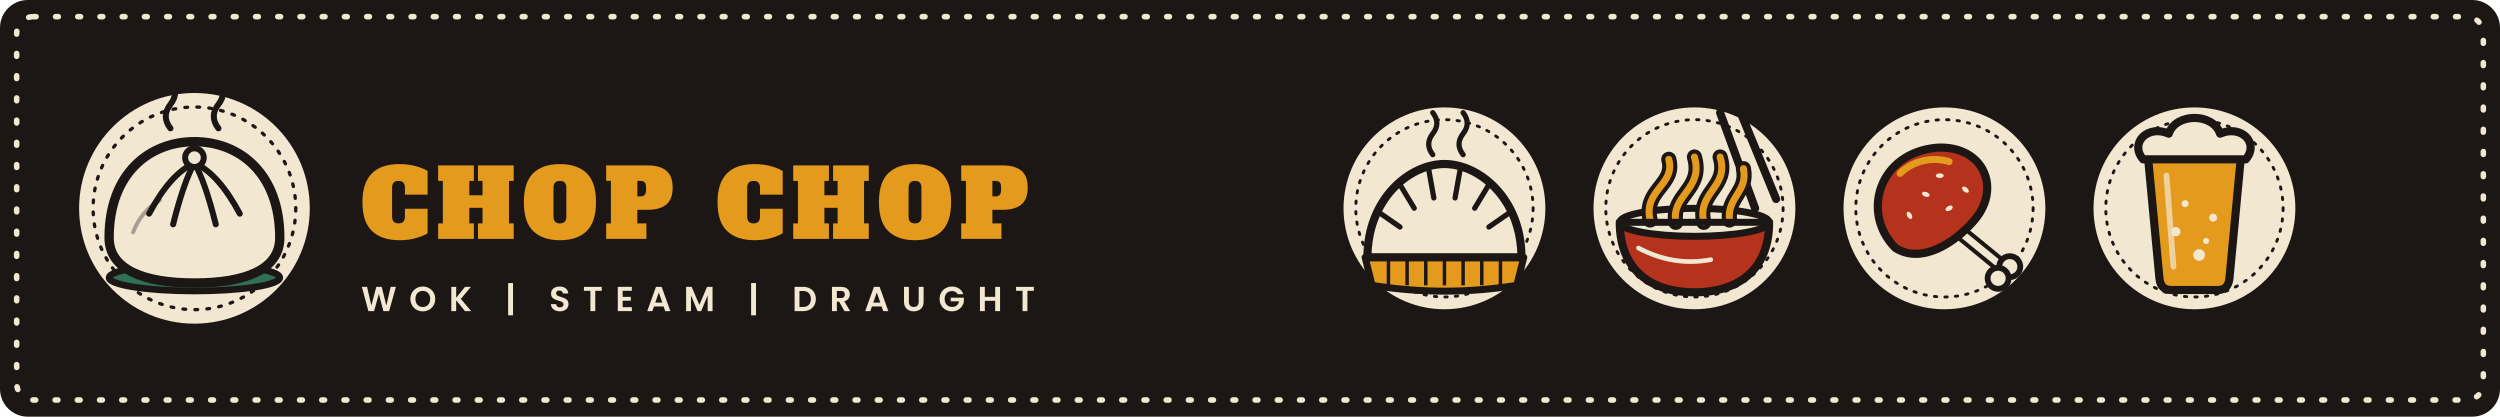
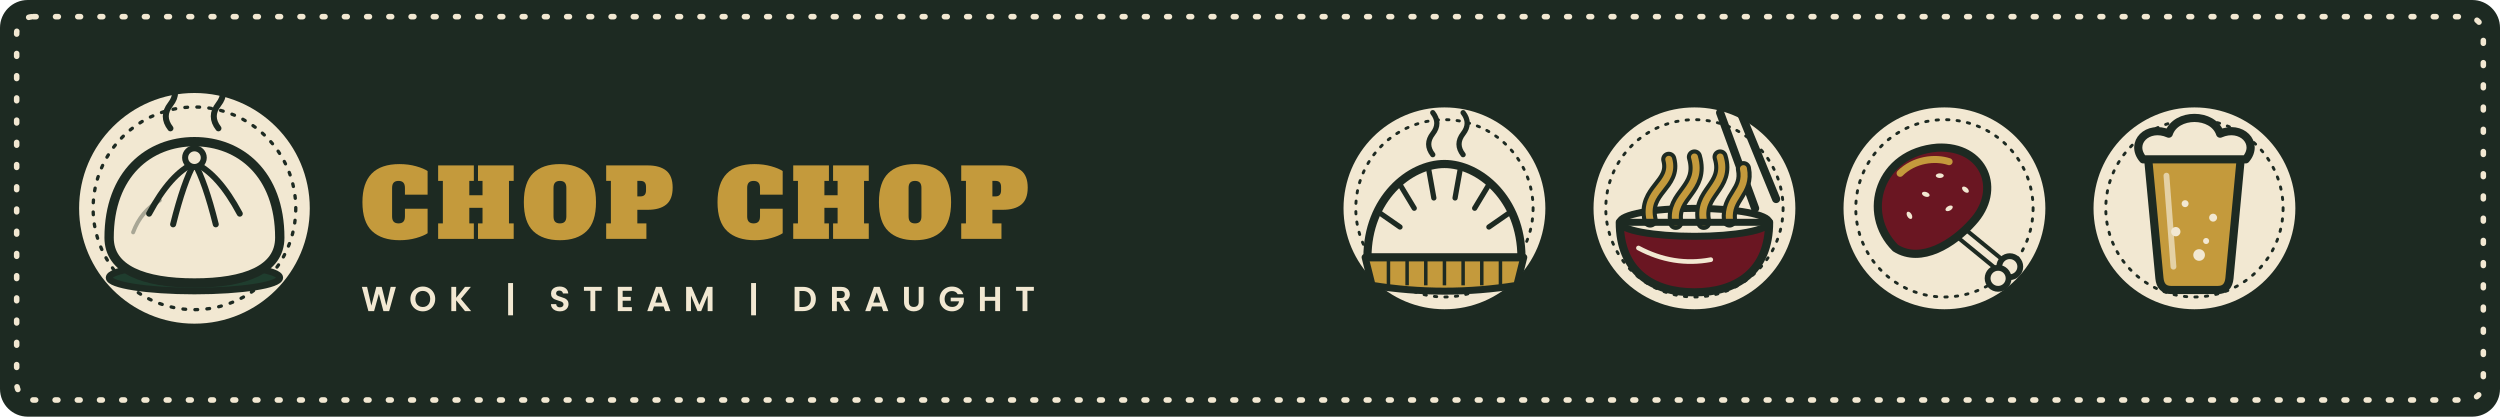
<svg xmlns="http://www.w3.org/2000/svg" viewBox="0 0 900 150">
  <defs>
    <pattern id="patchop" width="150" height="150" patternUnits="userSpaceOnUse">
-       <rect width="150" height="150" fill="#1C1714" />
+       <rect width="150" height="150" fill="#1D2A22" />
      <g transform="translate(13.30 9.30) scale(0.247)">
-         <circle cx="100" cy="100" r="90" fill="#F2E8D2" stroke="#1C1714" stroke-width="7" stroke-linejoin="round" stroke-linecap="round" />
-         <circle cx="100" cy="100" r="76" fill="none" stroke="#1C1714" stroke-width="2.5" stroke-dasharray="2 7" stroke-linecap="round" />
-         <ellipse cx="100" cy="152" rx="64" ry="10" fill="#2F6F57" stroke="#1C1714" stroke-width="5" stroke-linejoin="round" stroke-linecap="round" />
-         <path d="M36,122 C36,74 66,50 100,50 C134,50 164,74 164,122 C164,146 138,156 100,156 C62,156 36,146 36,122 Z" fill="#F2E8D2" stroke="#1C1714" stroke-width="7" stroke-linejoin="round" stroke-linecap="round" />
-         <path d="M100,66 Q82,74 66,104" fill="none" stroke="#1C1714" stroke-width="4.5" stroke-linejoin="round" stroke-linecap="round" />
-         <path d="M100,66 Q92,80 84,112" fill="none" stroke="#1C1714" stroke-width="4.5" stroke-linejoin="round" stroke-linecap="round" />
-         <path d="M100,66 Q108,80 116,112" fill="none" stroke="#1C1714" stroke-width="4.5" stroke-linejoin="round" stroke-linecap="round" />
-         <path d="M100,66 Q118,74 134,104" fill="none" stroke="#1C1714" stroke-width="4.5" stroke-linejoin="round" stroke-linecap="round" />
-         <circle cx="100" cy="62" r="7" fill="#F2E8D2" stroke="#1C1714" stroke-width="4.5" stroke-linejoin="round" stroke-linecap="round" />
-         <path d="M54,118 q6,-16 20,-24" fill="none" stroke="#1C1714" stroke-width="3" stroke-linecap="round" opacity=".35" />
-         <path d="M82,40 q-7,-9 0,-18 q7,-9 0,-18" fill="none" stroke="#1C1714" stroke-width="4.5" stroke-linejoin="round" stroke-linecap="round" />
-         <path d="M118,40 q-7,-9 0,-18 q7,-9 0,-18" fill="none" stroke="#1C1714" stroke-width="4.5" stroke-linejoin="round" stroke-linecap="round" />
+         <circle cx="100" cy="100" r="90" fill="#F2E8D2" stroke="#1D2A22" stroke-width="7" stroke-linejoin="round" stroke-linecap="round" />
+         <circle cx="100" cy="100" r="76" fill="none" stroke="#1D2A22" stroke-width="2.5" stroke-dasharray="2 7" stroke-linecap="round" />
+         <ellipse cx="100" cy="152" rx="64" ry="10" fill="#1F3D2E" stroke="#1D2A22" stroke-width="5" stroke-linejoin="round" stroke-linecap="round" />
+         <path d="M36,122 C36,74 66,50 100,50 C134,50 164,74 164,122 C164,146 138,156 100,156 C62,156 36,146 36,122 Z" fill="#F2E8D2" stroke="#1D2A22" stroke-width="7" stroke-linejoin="round" stroke-linecap="round" />
+         <path d="M100,66 Q82,74 66,104" fill="none" stroke="#1D2A22" stroke-width="4.5" stroke-linejoin="round" stroke-linecap="round" />
+         <path d="M100,66 Q92,80 84,112" fill="none" stroke="#1D2A22" stroke-width="4.5" stroke-linejoin="round" stroke-linecap="round" />
+         <path d="M100,66 Q108,80 116,112" fill="none" stroke="#1D2A22" stroke-width="4.5" stroke-linejoin="round" stroke-linecap="round" />
+         <path d="M100,66 Q118,74 134,104" fill="none" stroke="#1D2A22" stroke-width="4.5" stroke-linejoin="round" stroke-linecap="round" />
+         <circle cx="100" cy="62" r="7" fill="#F2E8D2" stroke="#1D2A22" stroke-width="4.5" stroke-linejoin="round" stroke-linecap="round" />
+         <path d="M54,118 q6,-16 20,-24" fill="none" stroke="#1D2A22" stroke-width="3" stroke-linecap="round" opacity=".35" />
+         <path d="M82,40 q-7,-9 0,-18 q7,-9 0,-18" fill="none" stroke="#1D2A22" stroke-width="4.5" stroke-linejoin="round" stroke-linecap="round" />
+         <path d="M118,40 q-7,-9 0,-18 q7,-9 0,-18" fill="none" stroke="#1D2A22" stroke-width="4.5" stroke-linejoin="round" stroke-linecap="round" />
      </g>
      <g transform="translate(87.30 9.30) scale(0.247)">
-         <circle cx="100" cy="100" r="90" fill="#F2E8D2" stroke="#1C1714" stroke-width="7" stroke-linejoin="round" stroke-linecap="round" />
-         <circle cx="100" cy="100" r="76" fill="none" stroke="#1C1714" stroke-width="2.5" stroke-dasharray="2 7" stroke-linecap="round" />
-         <path d="M32,142 L168,142 L162,166 Q100,176 38,166 Z" fill="#E49B1D" stroke="#1C1714" stroke-width="6" stroke-linejoin="round" stroke-linecap="round" />
-         <path d="M52,142 L52,166 M68,142 L68,166 M84,142 L84,166 M100,142 L100,166 M116,142 L116,166 M132,142 L132,166 M148,142 L148,166 " fill="none" stroke="#1C1714" stroke-width="3" />
-         <path d="M34,142 C34,92 70,62 100,62 C130,62 166,92 166,142 Z" fill="#F2E8D2" stroke="#1C1714" stroke-width="7" stroke-linejoin="round" stroke-linecap="round" />
-         <path d="M155.4,104.0 L138.1,116.0 M137.6,80.5 L125.9,99.9 M113.3,67.7 L109.1,91.1 M86.7,67.7 L90.9,91.1 M62.4,80.5 L74.1,99.9 M44.6,104.0 L61.9,116.0 " fill="none" stroke="#1C1714" stroke-width="4.5" stroke-linejoin="round" stroke-linecap="round" />
-         <path d="M34,142 L166,142" stroke="#1C1714" stroke-width="6" stroke-linejoin="round" stroke-linecap="round" />
-         <path d="M90,54 q-7,-9 0,-18 q7,-9 0,-18" fill="none" stroke="#1C1714" stroke-width="4.5" stroke-linejoin="round" stroke-linecap="round" />
-         <path d="M116,54 q-7,-9 0,-18 q7,-9 0,-18" fill="none" stroke="#1C1714" stroke-width="4.5" stroke-linejoin="round" stroke-linecap="round" />
+         <circle cx="100" cy="100" r="90" fill="#F2E8D2" stroke="#1D2A22" stroke-width="7" stroke-linejoin="round" stroke-linecap="round" />
+         <circle cx="100" cy="100" r="76" fill="none" stroke="#1D2A22" stroke-width="2.5" stroke-dasharray="2 7" stroke-linecap="round" />
+         <path d="M32,142 L168,142 L162,166 Q100,176 38,166 Z" fill="#C49A3C" stroke="#1D2A22" stroke-width="6" stroke-linejoin="round" stroke-linecap="round" />
+         <path d="M52,142 L52,166 M68,142 L68,166 M84,142 L84,166 M100,142 L100,166 M116,142 L116,166 M132,142 L132,166 M148,142 L148,166 " fill="none" stroke="#1D2A22" stroke-width="3" />
+         <path d="M34,142 C34,92 70,62 100,62 C130,62 166,92 166,142 Z" fill="#F2E8D2" stroke="#1D2A22" stroke-width="7" stroke-linejoin="round" stroke-linecap="round" />
+         <path d="M155.4,104.0 L138.1,116.0 M137.6,80.5 L125.9,99.9 M113.3,67.7 L109.1,91.1 M86.7,67.7 L90.9,91.1 M62.4,80.5 L74.1,99.9 M44.6,104.0 L61.9,116.0 " fill="none" stroke="#1D2A22" stroke-width="4.5" stroke-linejoin="round" stroke-linecap="round" />
+         <path d="M34,142 L166,142" stroke="#1D2A22" stroke-width="6" stroke-linejoin="round" stroke-linecap="round" />
+         <path d="M90,54 q-7,-9 0,-18 q7,-9 0,-18" fill="none" stroke="#1D2A22" stroke-width="4.5" stroke-linejoin="round" stroke-linecap="round" />
+         <path d="M116,54 q-7,-9 0,-18 q7,-9 0,-18" fill="none" stroke="#1D2A22" stroke-width="4.5" stroke-linejoin="round" stroke-linecap="round" />
      </g>
      <g transform="translate(13.30 83.30) scale(0.247)">
-         <circle cx="100" cy="100" r="90" fill="#F2E8D2" stroke="#1C1714" stroke-width="7" stroke-linejoin="round" stroke-linecap="round" />
-         <circle cx="100" cy="100" r="76" fill="none" stroke="#1C1714" stroke-width="2.5" stroke-dasharray="2 7" stroke-linecap="round" />
-         <path d="M122,18 L152,100 M138,14 L170,92" fill="none" stroke="#1C1714" stroke-width="7" stroke-linejoin="round" stroke-linecap="round" />
-         <path d="M36,112 L164,112 C164,154 136,172 100,172 C64,172 36,154 36,112 Z" fill="#B5321C" stroke="#1C1714" stroke-width="7" stroke-linejoin="round" stroke-linecap="round" />
-         <ellipse cx="100" cy="112" rx="64" ry="12" fill="#F2E8D2" stroke="#1C1714" stroke-width="6" stroke-linejoin="round" stroke-linecap="round" />
-         <path d="M62,110 C56,84 84,80 78,58" fill="none" stroke="#1C1714" stroke-width="13" stroke-linecap="round" />
-         <path d="M62,110 C56,84 84,80 78,58" fill="none" stroke="#E49B1D" stroke-width="6" stroke-linecap="round" />
-         <path d="M84,112 C80,88 108,84 100,56" fill="none" stroke="#1C1714" stroke-width="13" stroke-linecap="round" />
-         <path d="M84,112 C80,88 108,84 100,56" fill="none" stroke="#E49B1D" stroke-width="6" stroke-linecap="round" />
-         <path d="M108,112 C102,86 130,82 122,56" fill="none" stroke="#1C1714" stroke-width="13" stroke-linecap="round" />
-         <path d="M108,112 C102,86 130,82 122,56" fill="none" stroke="#E49B1D" stroke-width="6" stroke-linecap="round" />
-         <path d="M130,110 C128,90 146,86 142,66" fill="none" stroke="#1C1714" stroke-width="13" stroke-linecap="round" />
-         <path d="M130,110 C128,90 146,86 142,66" fill="none" stroke="#E49B1D" stroke-width="6" stroke-linecap="round" />
-         <path d="M36,112 L164,112" stroke="#1C1714" stroke-width="6" stroke-linejoin="round" stroke-linecap="round" />
+         <circle cx="100" cy="100" r="90" fill="#F2E8D2" stroke="#1D2A22" stroke-width="7" stroke-linejoin="round" stroke-linecap="round" />
+         <circle cx="100" cy="100" r="76" fill="none" stroke="#1D2A22" stroke-width="2.5" stroke-dasharray="2 7" stroke-linecap="round" />
+         <path d="M122,18 L152,100 M138,14 L170,92" fill="none" stroke="#1D2A22" stroke-width="7" stroke-linejoin="round" stroke-linecap="round" />
+         <path d="M36,112 L164,112 C164,154 136,172 100,172 C64,172 36,154 36,112 Z" fill="#6A1622" stroke="#1D2A22" stroke-width="7" stroke-linejoin="round" stroke-linecap="round" />
+         <ellipse cx="100" cy="112" rx="64" ry="12" fill="#F2E8D2" stroke="#1D2A22" stroke-width="6" stroke-linejoin="round" stroke-linecap="round" />
+         <path d="M62,110 C56,84 84,80 78,58" fill="none" stroke="#1D2A22" stroke-width="13" stroke-linecap="round" />
+         <path d="M62,110 C56,84 84,80 78,58" fill="none" stroke="#C49A3C" stroke-width="6" stroke-linecap="round" />
+         <path d="M84,112 C80,88 108,84 100,56" fill="none" stroke="#1D2A22" stroke-width="13" stroke-linecap="round" />
+         <path d="M84,112 C80,88 108,84 100,56" fill="none" stroke="#C49A3C" stroke-width="6" stroke-linecap="round" />
+         <path d="M108,112 C102,86 130,82 122,56" fill="none" stroke="#1D2A22" stroke-width="13" stroke-linecap="round" />
+         <path d="M108,112 C102,86 130,82 122,56" fill="none" stroke="#C49A3C" stroke-width="6" stroke-linecap="round" />
+         <path d="M130,110 C128,90 146,86 142,66" fill="none" stroke="#1D2A22" stroke-width="13" stroke-linecap="round" />
+         <path d="M130,110 C128,90 146,86 142,66" fill="none" stroke="#C49A3C" stroke-width="6" stroke-linecap="round" />
+         <path d="M36,112 L164,112" stroke="#1D2A22" stroke-width="6" stroke-linejoin="round" stroke-linecap="round" />
        <path d="M52,134 q30,16 62,10" fill="none" stroke="#F2E8D2" stroke-width="4" stroke-linecap="round" />
      </g>
      <g transform="translate(87.30 83.30) scale(0.247)">
-         <circle cx="100" cy="100" r="90" fill="#F2E8D2" stroke="#1C1714" stroke-width="7" stroke-linejoin="round" stroke-linecap="round" />
-         <circle cx="100" cy="100" r="76" fill="none" stroke="#1C1714" stroke-width="2.5" stroke-dasharray="2 7" stroke-linecap="round" />
-         <path d="M60,54 L140,54 L130,160 Q129,170 120,170 L80,170 Q71,170 70,160 Z" fill="#E49B1D" stroke="#1C1714" stroke-width="7" stroke-linejoin="round" stroke-linecap="round" />
+         <circle cx="100" cy="100" r="90" fill="#F2E8D2" stroke="#1D2A22" stroke-width="7" stroke-linejoin="round" stroke-linecap="round" />
+         <circle cx="100" cy="100" r="76" fill="none" stroke="#1D2A22" stroke-width="2.5" stroke-dasharray="2 7" stroke-linecap="round" />
+         <path d="M60,54 L140,54 L130,160 Q129,170 120,170 L80,170 Q71,170 70,160 Z" fill="#C49A3C" stroke="#1D2A22" stroke-width="7" stroke-linejoin="round" stroke-linecap="round" />
        <circle cx="84" cy="120" r="4" fill="#F2E8D2" />
        <circle cx="104" cy="140" r="5" fill="#F2E8D2" />
        <circle cx="116" cy="108" r="3.4" fill="#F2E8D2" />
        <circle cx="92" cy="96" r="3" fill="#F2E8D2" />
        <circle cx="110" cy="128" r="2.6" fill="#F2E8D2" />
        <path d="M76,72 L82,150" fill="none" stroke="#F2E8D2" stroke-width="5" stroke-linecap="round" opacity=".7" />
-         <path d="M56,58 C44,44 60,28 78,36 C84,18 116,18 122,36 C140,28 156,44 144,58 Z" fill="#F2E8D2" stroke="#1C1714" stroke-width="7" stroke-linejoin="round" stroke-linecap="round" />
+         <path d="M56,58 C44,44 60,28 78,36 C84,18 116,18 122,36 C140,28 156,44 144,58 Z" fill="#F2E8D2" stroke="#1D2A22" stroke-width="7" stroke-linejoin="round" stroke-linecap="round" />
      </g>
    </pattern>
  </defs>
-   <rect width="900" height="150" rx="10" fill="#1C1714" />
+   <rect width="900" height="150" rx="10" fill="#1D2A22" />
  <rect x="6" y="6" width="888" height="138" rx="6" fill="none" stroke="#F2E8D2" stroke-width="2" stroke-dasharray="1 7" stroke-linecap="round" />
  <g transform="translate(22.00 27.00) scale(0.48)">
-     <circle cx="100" cy="100" r="90" fill="#F2E8D2" stroke="#1C1714" stroke-width="7" stroke-linejoin="round" stroke-linecap="round" />
-     <circle cx="100" cy="100" r="76" fill="none" stroke="#1C1714" stroke-width="2.5" stroke-dasharray="2 7" stroke-linecap="round" />
-     <ellipse cx="100" cy="152" rx="64" ry="10" fill="#2F6F57" stroke="#1C1714" stroke-width="5" stroke-linejoin="round" stroke-linecap="round" />
-     <path d="M36,122 C36,74 66,50 100,50 C134,50 164,74 164,122 C164,146 138,156 100,156 C62,156 36,146 36,122 Z" fill="#F2E8D2" stroke="#1C1714" stroke-width="7" stroke-linejoin="round" stroke-linecap="round" />
-     <path d="M100,66 Q82,74 66,104" fill="none" stroke="#1C1714" stroke-width="4.5" stroke-linejoin="round" stroke-linecap="round" />
-     <path d="M100,66 Q92,80 84,112" fill="none" stroke="#1C1714" stroke-width="4.5" stroke-linejoin="round" stroke-linecap="round" />
-     <path d="M100,66 Q108,80 116,112" fill="none" stroke="#1C1714" stroke-width="4.5" stroke-linejoin="round" stroke-linecap="round" />
-     <path d="M100,66 Q118,74 134,104" fill="none" stroke="#1C1714" stroke-width="4.5" stroke-linejoin="round" stroke-linecap="round" />
-     <circle cx="100" cy="62" r="7" fill="#F2E8D2" stroke="#1C1714" stroke-width="4.5" stroke-linejoin="round" stroke-linecap="round" />
-     <path d="M54,118 q6,-16 20,-24" fill="none" stroke="#1C1714" stroke-width="3" stroke-linecap="round" opacity=".35" />
-     <path d="M82,40 q-7,-9 0,-18 q7,-9 0,-18" fill="none" stroke="#1C1714" stroke-width="4.5" stroke-linejoin="round" stroke-linecap="round" />
-     <path d="M118,40 q-7,-9 0,-18 q7,-9 0,-18" fill="none" stroke="#1C1714" stroke-width="4.5" stroke-linejoin="round" stroke-linecap="round" />
+     <circle cx="100" cy="100" r="90" fill="#F2E8D2" stroke="#1D2A22" stroke-width="7" stroke-linejoin="round" stroke-linecap="round" />
+     <circle cx="100" cy="100" r="76" fill="none" stroke="#1D2A22" stroke-width="2.5" stroke-dasharray="2 7" stroke-linecap="round" />
+     <ellipse cx="100" cy="152" rx="64" ry="10" fill="#1F3D2E" stroke="#1D2A22" stroke-width="5" stroke-linejoin="round" stroke-linecap="round" />
+     <path d="M36,122 C36,74 66,50 100,50 C134,50 164,74 164,122 C164,146 138,156 100,156 C62,156 36,146 36,122 Z" fill="#F2E8D2" stroke="#1D2A22" stroke-width="7" stroke-linejoin="round" stroke-linecap="round" />
+     <path d="M100,66 Q82,74 66,104" fill="none" stroke="#1D2A22" stroke-width="4.5" stroke-linejoin="round" stroke-linecap="round" />
+     <path d="M100,66 Q92,80 84,112" fill="none" stroke="#1D2A22" stroke-width="4.5" stroke-linejoin="round" stroke-linecap="round" />
+     <path d="M100,66 Q108,80 116,112" fill="none" stroke="#1D2A22" stroke-width="4.5" stroke-linejoin="round" stroke-linecap="round" />
+     <path d="M100,66 Q118,74 134,104" fill="none" stroke="#1D2A22" stroke-width="4.5" stroke-linejoin="round" stroke-linecap="round" />
+     <circle cx="100" cy="62" r="7" fill="#F2E8D2" stroke="#1D2A22" stroke-width="4.5" stroke-linejoin="round" stroke-linecap="round" />
+     <path d="M54,118 q6,-16 20,-24" fill="none" stroke="#1D2A22" stroke-width="3" stroke-linecap="round" opacity=".35" />
+     <path d="M82,40 q-7,-9 0,-18 q7,-9 0,-18" fill="none" stroke="#1D2A22" stroke-width="4.5" stroke-linejoin="round" stroke-linecap="round" />
+     <path d="M118,40 q-7,-9 0,-18 q7,-9 0,-18" fill="none" stroke="#1D2A22" stroke-width="4.5" stroke-linejoin="round" stroke-linecap="round" />
  </g>
-   <g fill="#E49B1D">
+   <g fill="#C49A3C">
    <path transform="translate(130 86) scale(0.034 -0.034)" d="M14 389Q14 792 406 792Q501 792 582.5 769Q664 746 704 718V468H464V540Q464 578 447 596Q430 614 396 614Q362 614 345 596Q328 578 328 540V238Q328 200 345 182Q362 164 396 164Q430 164 447 182Q464 200 464 238V319H704V60Q663 32 582.5 9Q502 -14 408 -14Q219 -14 116.5 82Q14 178 14 389Z" />
    <path transform="translate(157.05 86) scale(0.034 -0.034)" d="M820 614H770V164H820V0H442V164H490V329H350V164H398V0H20V164H70V614H20V778H398V614H350V462H490V614H442V778H820Z" />
    <path transform="translate(188.11 86) scale(0.034 -0.034)" d="M14 389Q14 600 113.5 696Q213 792 396 792Q579 792 678.5 696Q778 600 778 389Q778 178 678.5 82Q579 -14 396 -14Q213 -14 113.5 82Q14 178 14 389ZM464 238V540Q464 578 447 596Q430 614 396 614Q362 614 345 596Q328 578 328 540V238Q328 199 345 181.5Q362 164 396 164Q430 164 447 182Q464 200 464 238Z" />
    <path transform="translate(217.54 86) scale(0.034 -0.034)" d="M20 164H70V614H20V778H459Q588 778 656 722.5Q724 667 724 543Q724 419 656 363.5Q588 308 459 308H350V164H446V0H20ZM384 450Q442 450 442 514V550Q442 583 427.5 598.5Q413 614 384 614H350V450Z" />
    <path transform="translate(257.83 86) scale(0.034 -0.034)" d="M14 389Q14 792 406 792Q501 792 582.5 769Q664 746 704 718V468H464V540Q464 578 447 596Q430 614 396 614Q362 614 345 596Q328 578 328 540V238Q328 200 345 182Q362 164 396 164Q430 164 447 182Q464 200 464 238V319H704V60Q663 32 582.5 9Q502 -14 408 -14Q219 -14 116.5 82Q14 178 14 389Z" />
    <path transform="translate(284.88 86) scale(0.034 -0.034)" d="M820 614H770V164H820V0H442V164H490V329H350V164H398V0H20V164H70V614H20V778H398V614H350V462H490V614H442V778H820Z" />
    <path transform="translate(315.94 86) scale(0.034 -0.034)" d="M14 389Q14 600 113.5 696Q213 792 396 792Q579 792 678.5 696Q778 600 778 389Q778 178 678.5 82Q579 -14 396 -14Q213 -14 113.5 82Q14 178 14 389ZM464 238V540Q464 578 447 596Q430 614 396 614Q362 614 345 596Q328 578 328 540V238Q328 199 345 181.5Q362 164 396 164Q430 164 447 182Q464 200 464 238Z" />
    <path transform="translate(345.36 86) scale(0.034 -0.034)" d="M20 164H70V614H20V778H459Q588 778 656 722.5Q724 667 724 543Q724 419 656 363.5Q588 308 459 308H350V164H446V0H20ZM384 450Q442 450 442 514V550Q442 583 427.5 598.5Q413 614 384 614H350V450Z" />
  </g>
  <g fill="#F2E8D2">
    <path transform="translate(130 112) scale(0.0125 -0.0125)" d="M1002 698 807 0H642L511 497L374 0L210 -1L22 698H172L295 156L437 698H593L727 159L851 698Z" />
    <path transform="translate(147.3 112) scale(0.0125 -0.0125)" d="M35 351Q35 453 83 534.5Q131 616 213 662Q295 708 393 708Q492 708 573.5 662Q655 616 702.5 534.5Q750 453 750 351Q750 248 702.5 166.5Q655 85 573 39Q491 -7 393 -7Q295 -7 213 39Q131 85 83 166.5Q35 248 35 351ZM606 351Q606 421 579 473.5Q552 526 504 554Q456 582 393 582Q330 582 281.5 554Q233 526 206 473.5Q179 421 179 351Q179 281 206 228Q233 175 281.5 146.5Q330 118 393 118Q456 118 504 146.5Q552 175 579 228Q606 281 606 351Z" />
    <path transform="translate(161.61 112) scale(0.0125 -0.0125)" d="M463 0 209 311V0H69V698H209V385L463 698H632L344 352L640 0Z" />
    <path transform="translate(181.88 112) scale(0.0125 -0.0125)" d="M225 -121H84V808H225Z" />
    <path transform="translate(197.71 112) scale(0.0125 -0.0125)" d="M51 201H201Q204 158 231.5 133Q259 108 307 108Q356 108 384 131.5Q412 155 412 193Q412 224 393 244Q374 264 345.5 275.5Q317 287 267 301Q199 321 156.5 340.5Q114 360 83.5 399.5Q53 439 53 505Q53 567 84 613Q115 659 171 683.5Q227 708 299 708Q407 708 474.5 655.5Q542 603 549 509H395Q393 545 364.5 568.5Q336 592 289 592Q248 592 223.5 571Q199 550 199 510Q199 482 217.5 463.5Q236 445 263.5 433.5Q291 422 341 407Q409 387 452 367Q495 347 526 307Q557 267 557 202Q557 146 528 98Q499 50 443 21.5Q387 -7 310 -7Q237 -7 178.5 18Q120 43 86 90Q52 137 51 201Z" />
    <path transform="translate(209.82 112) scale(0.0125 -0.0125)" d="M544 698V585H358V0H218V585H32V698Z" />
    <path transform="translate(221.54 112) scale(0.0125 -0.0125)" d="M209 585V410H444V299H209V114H474V0H69V699H474V585Z" />
    <path transform="translate(232.69 112) scale(0.0125 -0.0125)" d="M497 133H219L173 0H26L277 699H440L691 0H543ZM459 245 358 537 257 245Z" />
    <path transform="translate(246.14 112) scale(0.0125 -0.0125)" d="M830 698V0H690V454L503 0H397L209 454V0H69V698H228L450 179L672 698Z" />
    <path transform="translate(269.35 112) scale(0.0125 -0.0125)" d="M225 -121H84V808H225Z" />
    <path transform="translate(285.19 112) scale(0.0125 -0.0125)" d="M681 348Q681 243 635.5 164.5Q590 86 506.5 43Q423 0 313 0H69V698H313Q423 698 506.5 655Q590 612 635.5 532.5Q681 453 681 348ZM538 348Q538 457 478 518.5Q418 580 308 580H209V119H308Q418 119 478 179Q538 239 538 348Z" />
    <path transform="translate(298.65 112) scale(0.0125 -0.0125)" d="M429 0 275 272H209V0H69V698H331Q412 698 469 669.5Q526 641 554.5 592.5Q583 544 583 484Q583 415 543 359.5Q503 304 424 283L591 0ZM209 377H326Q383 377 411 404.5Q439 432 439 481Q439 529 411 555.5Q383 582 326 582H209Z" />
    <path transform="translate(311.16 112) scale(0.0125 -0.0125)" d="M497 133H219L173 0H26L277 699H440L691 0H543ZM459 245 358 537 257 245Z" />
    <path transform="translate(324.61 112) scale(0.0125 -0.0125)" d="M207 698V266Q207 195 244 157.5Q281 120 348 120Q416 120 453 157.5Q490 195 490 266V698H631V267Q631 178 592.5 116.5Q554 55 489.5 24Q425 -7 346 -7Q268 -7 204.5 24Q141 55 104 116.5Q67 178 67 267V698Z" />
    <path transform="translate(337.82 112) scale(0.0125 -0.0125)" d="M555 488Q531 532 489 555Q447 578 391 578Q329 578 281 550Q233 522 206 470Q179 418 179 350Q179 280 206.5 228Q234 176 283 148Q332 120 397 120Q477 120 528 162.5Q579 205 595 281H355V388H733V266Q719 193 673 131Q627 69 554.5 31.5Q482 -6 392 -6Q291 -6 209.5 39.5Q128 85 81.5 166Q35 247 35 350Q35 453 81.5 534.5Q128 616 209.5 661.5Q291 707 391 707Q509 707 596 649.5Q683 592 716 488Z" />
    <path transform="translate(351.92 112) scale(0.0125 -0.0125)" d="M648 698V0H508V297H209V0H69V698H209V411H508V698Z" />
    <path transform="translate(365.39 112) scale(0.0125 -0.0125)" d="M544 698V585H358V0H218V585H32V698Z" />
  </g>
  <g transform="translate(478.00 33.00) scale(0.42)">
-     <circle cx="100" cy="100" r="90" fill="#F2E8D2" stroke="#1C1714" stroke-width="7" stroke-linejoin="round" stroke-linecap="round" />
-     <circle cx="100" cy="100" r="76" fill="none" stroke="#1C1714" stroke-width="2.5" stroke-dasharray="2 7" stroke-linecap="round" />
-     <path d="M32,142 L168,142 L162,166 Q100,176 38,166 Z" fill="#E49B1D" stroke="#1C1714" stroke-width="6" stroke-linejoin="round" stroke-linecap="round" />
-     <path d="M52,142 L52,166 M68,142 L68,166 M84,142 L84,166 M100,142 L100,166 M116,142 L116,166 M132,142 L132,166 M148,142 L148,166 " fill="none" stroke="#1C1714" stroke-width="3" />
-     <path d="M34,142 C34,92 70,62 100,62 C130,62 166,92 166,142 Z" fill="#F2E8D2" stroke="#1C1714" stroke-width="7" stroke-linejoin="round" stroke-linecap="round" />
-     <path d="M155.4,104.0 L138.1,116.0 M137.6,80.5 L125.9,99.9 M113.3,67.7 L109.1,91.1 M86.7,67.7 L90.9,91.1 M62.4,80.5 L74.1,99.9 M44.6,104.0 L61.9,116.0 " fill="none" stroke="#1C1714" stroke-width="4.5" stroke-linejoin="round" stroke-linecap="round" />
-     <path d="M34,142 L166,142" stroke="#1C1714" stroke-width="6" stroke-linejoin="round" stroke-linecap="round" />
-     <path d="M90,54 q-7,-9 0,-18 q7,-9 0,-18" fill="none" stroke="#1C1714" stroke-width="4.5" stroke-linejoin="round" stroke-linecap="round" />
-     <path d="M116,54 q-7,-9 0,-18 q7,-9 0,-18" fill="none" stroke="#1C1714" stroke-width="4.5" stroke-linejoin="round" stroke-linecap="round" />
+     <circle cx="100" cy="100" r="90" fill="#F2E8D2" stroke="#1D2A22" stroke-width="7" stroke-linejoin="round" stroke-linecap="round" />
+     <circle cx="100" cy="100" r="76" fill="none" stroke="#1D2A22" stroke-width="2.5" stroke-dasharray="2 7" stroke-linecap="round" />
+     <path d="M32,142 L168,142 L162,166 Q100,176 38,166 Z" fill="#C49A3C" stroke="#1D2A22" stroke-width="6" stroke-linejoin="round" stroke-linecap="round" />
+     <path d="M52,142 L52,166 M68,142 L68,166 M84,142 L84,166 M100,142 L100,166 M116,142 L116,166 M132,142 L132,166 M148,142 L148,166 " fill="none" stroke="#1D2A22" stroke-width="3" />
+     <path d="M34,142 C34,92 70,62 100,62 C130,62 166,92 166,142 Z" fill="#F2E8D2" stroke="#1D2A22" stroke-width="7" stroke-linejoin="round" stroke-linecap="round" />
+     <path d="M155.4,104.0 L138.1,116.0 M137.6,80.5 L125.9,99.9 M113.3,67.7 L109.1,91.1 M86.7,67.7 L90.9,91.1 M62.4,80.5 L74.1,99.9 M44.6,104.0 L61.9,116.0 " fill="none" stroke="#1D2A22" stroke-width="4.5" stroke-linejoin="round" stroke-linecap="round" />
+     <path d="M34,142 L166,142" stroke="#1D2A22" stroke-width="6" stroke-linejoin="round" stroke-linecap="round" />
+     <path d="M90,54 q-7,-9 0,-18 q7,-9 0,-18" fill="none" stroke="#1D2A22" stroke-width="4.5" stroke-linejoin="round" stroke-linecap="round" />
+     <path d="M116,54 q-7,-9 0,-18 q7,-9 0,-18" fill="none" stroke="#1D2A22" stroke-width="4.5" stroke-linejoin="round" stroke-linecap="round" />
  </g>
  <g transform="translate(568.00 33.00) scale(0.42)">
-     <circle cx="100" cy="100" r="90" fill="#F2E8D2" stroke="#1C1714" stroke-width="7" stroke-linejoin="round" stroke-linecap="round" />
-     <circle cx="100" cy="100" r="76" fill="none" stroke="#1C1714" stroke-width="2.5" stroke-dasharray="2 7" stroke-linecap="round" />
-     <path d="M122,18 L152,100 M138,14 L170,92" fill="none" stroke="#1C1714" stroke-width="7" stroke-linejoin="round" stroke-linecap="round" />
-     <path d="M36,112 L164,112 C164,154 136,172 100,172 C64,172 36,154 36,112 Z" fill="#B5321C" stroke="#1C1714" stroke-width="7" stroke-linejoin="round" stroke-linecap="round" />
-     <ellipse cx="100" cy="112" rx="64" ry="12" fill="#F2E8D2" stroke="#1C1714" stroke-width="6" stroke-linejoin="round" stroke-linecap="round" />
-     <path d="M62,110 C56,84 84,80 78,58" fill="none" stroke="#1C1714" stroke-width="13" stroke-linecap="round" />
-     <path d="M62,110 C56,84 84,80 78,58" fill="none" stroke="#E49B1D" stroke-width="6" stroke-linecap="round" />
-     <path d="M84,112 C80,88 108,84 100,56" fill="none" stroke="#1C1714" stroke-width="13" stroke-linecap="round" />
-     <path d="M84,112 C80,88 108,84 100,56" fill="none" stroke="#E49B1D" stroke-width="6" stroke-linecap="round" />
-     <path d="M108,112 C102,86 130,82 122,56" fill="none" stroke="#1C1714" stroke-width="13" stroke-linecap="round" />
-     <path d="M108,112 C102,86 130,82 122,56" fill="none" stroke="#E49B1D" stroke-width="6" stroke-linecap="round" />
-     <path d="M130,110 C128,90 146,86 142,66" fill="none" stroke="#1C1714" stroke-width="13" stroke-linecap="round" />
-     <path d="M130,110 C128,90 146,86 142,66" fill="none" stroke="#E49B1D" stroke-width="6" stroke-linecap="round" />
-     <path d="M36,112 L164,112" stroke="#1C1714" stroke-width="6" stroke-linejoin="round" stroke-linecap="round" />
+     <circle cx="100" cy="100" r="90" fill="#F2E8D2" stroke="#1D2A22" stroke-width="7" stroke-linejoin="round" stroke-linecap="round" />
+     <circle cx="100" cy="100" r="76" fill="none" stroke="#1D2A22" stroke-width="2.5" stroke-dasharray="2 7" stroke-linecap="round" />
+     <path d="M122,18 L152,100 M138,14 L170,92" fill="none" stroke="#1D2A22" stroke-width="7" stroke-linejoin="round" stroke-linecap="round" />
+     <path d="M36,112 L164,112 C164,154 136,172 100,172 C64,172 36,154 36,112 Z" fill="#6A1622" stroke="#1D2A22" stroke-width="7" stroke-linejoin="round" stroke-linecap="round" />
+     <ellipse cx="100" cy="112" rx="64" ry="12" fill="#F2E8D2" stroke="#1D2A22" stroke-width="6" stroke-linejoin="round" stroke-linecap="round" />
+     <path d="M62,110 C56,84 84,80 78,58" fill="none" stroke="#1D2A22" stroke-width="13" stroke-linecap="round" />
+     <path d="M62,110 C56,84 84,80 78,58" fill="none" stroke="#C49A3C" stroke-width="6" stroke-linecap="round" />
+     <path d="M84,112 C80,88 108,84 100,56" fill="none" stroke="#1D2A22" stroke-width="13" stroke-linecap="round" />
+     <path d="M84,112 C80,88 108,84 100,56" fill="none" stroke="#C49A3C" stroke-width="6" stroke-linecap="round" />
+     <path d="M108,112 C102,86 130,82 122,56" fill="none" stroke="#1D2A22" stroke-width="13" stroke-linecap="round" />
+     <path d="M108,112 C102,86 130,82 122,56" fill="none" stroke="#C49A3C" stroke-width="6" stroke-linecap="round" />
+     <path d="M130,110 C128,90 146,86 142,66" fill="none" stroke="#1D2A22" stroke-width="13" stroke-linecap="round" />
+     <path d="M130,110 C128,90 146,86 142,66" fill="none" stroke="#C49A3C" stroke-width="6" stroke-linecap="round" />
+     <path d="M36,112 L164,112" stroke="#1D2A22" stroke-width="6" stroke-linejoin="round" stroke-linecap="round" />
    <path d="M52,134 q30,16 62,10" fill="none" stroke="#F2E8D2" stroke-width="4" stroke-linecap="round" />
  </g>
  <g transform="translate(658.00 33.00) scale(0.42)">
-     <circle cx="100" cy="100" r="90" fill="#F2E8D2" stroke="#1C1714" stroke-width="7" stroke-linejoin="round" stroke-linecap="round" />
-     <circle cx="100" cy="100" r="76" fill="none" stroke="#1C1714" stroke-width="2.5" stroke-dasharray="2 7" stroke-linecap="round" />
-     <path d="M108,116 L152,152" stroke="#1C1714" stroke-width="13" stroke-linejoin="round" stroke-linecap="round" />
+     <circle cx="100" cy="100" r="90" fill="#F2E8D2" stroke="#1D2A22" stroke-width="7" stroke-linejoin="round" stroke-linecap="round" />
+     <circle cx="100" cy="100" r="76" fill="none" stroke="#1D2A22" stroke-width="2.5" stroke-dasharray="2 7" stroke-linecap="round" />
+     <path d="M108,116 L152,152" stroke="#1D2A22" stroke-width="13" stroke-linejoin="round" stroke-linecap="round" />
    <path d="M108,116 L152,152" stroke="#F2E8D2" stroke-width="6" stroke-linecap="round" />
-     <circle cx="156" cy="150" r="9" fill="#F2E8D2" stroke="#1C1714" stroke-width="5" stroke-linejoin="round" stroke-linecap="round" />
-     <circle cx="146" cy="160" r="9" fill="#F2E8D2" stroke="#1C1714" stroke-width="5" stroke-linejoin="round" stroke-linecap="round" />
-     <path d="M58,134 C28,104 44,52 94,48 C134,46 150,84 124,112 C108,130 80,148 58,134 Z" fill="#B5321C" stroke="#1C1714" stroke-width="7" stroke-linejoin="round" stroke-linecap="round" />
-     <path d="M62,70 C74,58 92,56 104,60" fill="none" stroke="#E49B1D" stroke-width="6" stroke-linecap="round" />
+     <circle cx="156" cy="150" r="9" fill="#F2E8D2" stroke="#1D2A22" stroke-width="5" stroke-linejoin="round" stroke-linecap="round" />
+     <circle cx="146" cy="160" r="9" fill="#F2E8D2" stroke="#1D2A22" stroke-width="5" stroke-linejoin="round" stroke-linecap="round" />
+     <path d="M58,134 C28,104 44,52 94,48 C134,46 150,84 124,112 C108,130 80,148 58,134 Z" fill="#6A1622" stroke="#1D2A22" stroke-width="7" stroke-linejoin="round" stroke-linecap="round" />
+     <path d="M62,70 C74,58 92,56 104,60" fill="none" stroke="#C49A3C" stroke-width="6" stroke-linecap="round" />
    <ellipse cx="84" cy="88" rx="3.4" ry="2" fill="#F2E8D2" transform="rotate(20 84 88)" />
    <ellipse cx="104" cy="100" rx="3.4" ry="2" fill="#F2E8D2" transform="rotate(-30 104 100)" />
    <ellipse cx="70" cy="106" rx="3.4" ry="2" fill="#F2E8D2" transform="rotate(60 70 106)" />
    <ellipse cx="96" cy="72" rx="3.4" ry="2" fill="#F2E8D2" transform="rotate(0 96 72)" />
    <ellipse cx="118" cy="84" rx="3.4" ry="2" fill="#F2E8D2" transform="rotate(40 118 84)" />
  </g>
  <g transform="translate(748.00 33.00) scale(0.42)">
-     <circle cx="100" cy="100" r="90" fill="#F2E8D2" stroke="#1C1714" stroke-width="7" stroke-linejoin="round" stroke-linecap="round" />
-     <circle cx="100" cy="100" r="76" fill="none" stroke="#1C1714" stroke-width="2.5" stroke-dasharray="2 7" stroke-linecap="round" />
-     <path d="M60,54 L140,54 L130,160 Q129,170 120,170 L80,170 Q71,170 70,160 Z" fill="#E49B1D" stroke="#1C1714" stroke-width="7" stroke-linejoin="round" stroke-linecap="round" />
+     <circle cx="100" cy="100" r="90" fill="#F2E8D2" stroke="#1D2A22" stroke-width="7" stroke-linejoin="round" stroke-linecap="round" />
+     <circle cx="100" cy="100" r="76" fill="none" stroke="#1D2A22" stroke-width="2.5" stroke-dasharray="2 7" stroke-linecap="round" />
+     <path d="M60,54 L140,54 L130,160 Q129,170 120,170 L80,170 Q71,170 70,160 Z" fill="#C49A3C" stroke="#1D2A22" stroke-width="7" stroke-linejoin="round" stroke-linecap="round" />
    <circle cx="84" cy="120" r="4" fill="#F2E8D2" />
    <circle cx="104" cy="140" r="5" fill="#F2E8D2" />
    <circle cx="116" cy="108" r="3.4" fill="#F2E8D2" />
    <circle cx="92" cy="96" r="3" fill="#F2E8D2" />
    <circle cx="110" cy="128" r="2.6" fill="#F2E8D2" />
    <path d="M76,72 L82,150" fill="none" stroke="#F2E8D2" stroke-width="5" stroke-linecap="round" opacity=".7" />
-     <path d="M56,58 C44,44 60,28 78,36 C84,18 116,18 122,36 C140,28 156,44 144,58 Z" fill="#F2E8D2" stroke="#1C1714" stroke-width="7" stroke-linejoin="round" stroke-linecap="round" />
+     <path d="M56,58 C44,44 60,28 78,36 C84,18 116,18 122,36 C140,28 156,44 144,58 Z" fill="#F2E8D2" stroke="#1D2A22" stroke-width="7" stroke-linejoin="round" stroke-linecap="round" />
  </g>
</svg>
